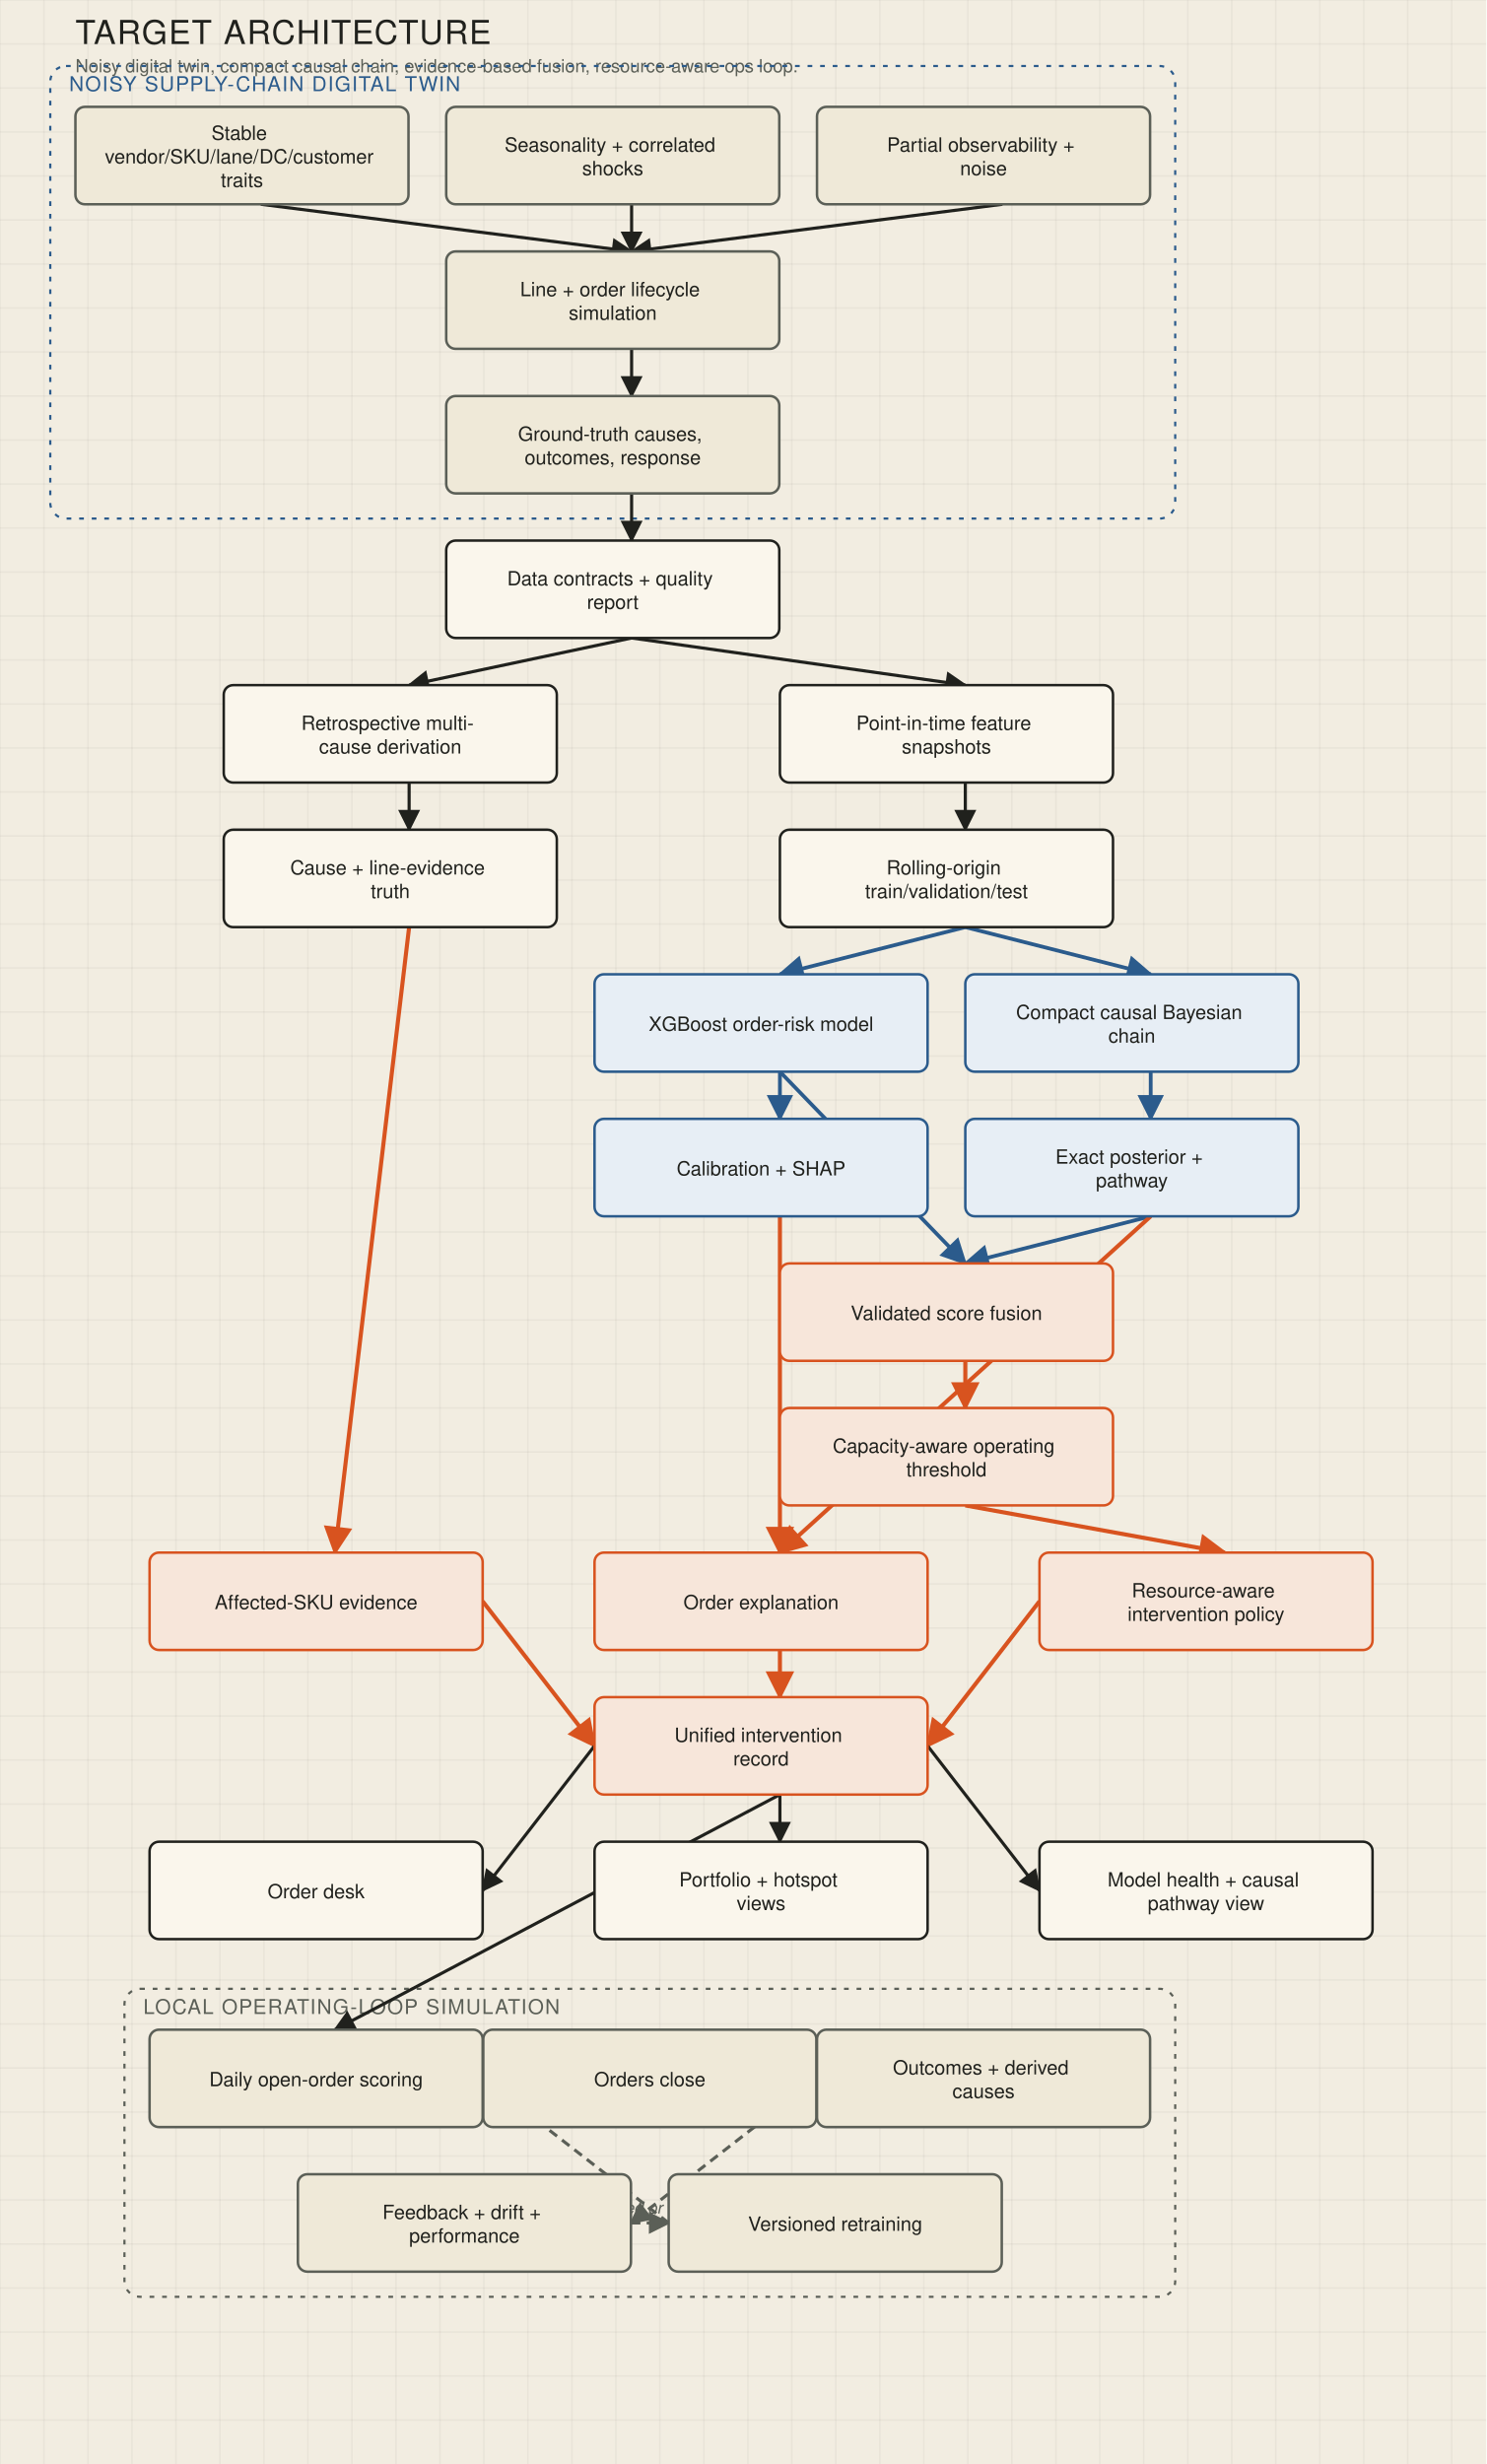
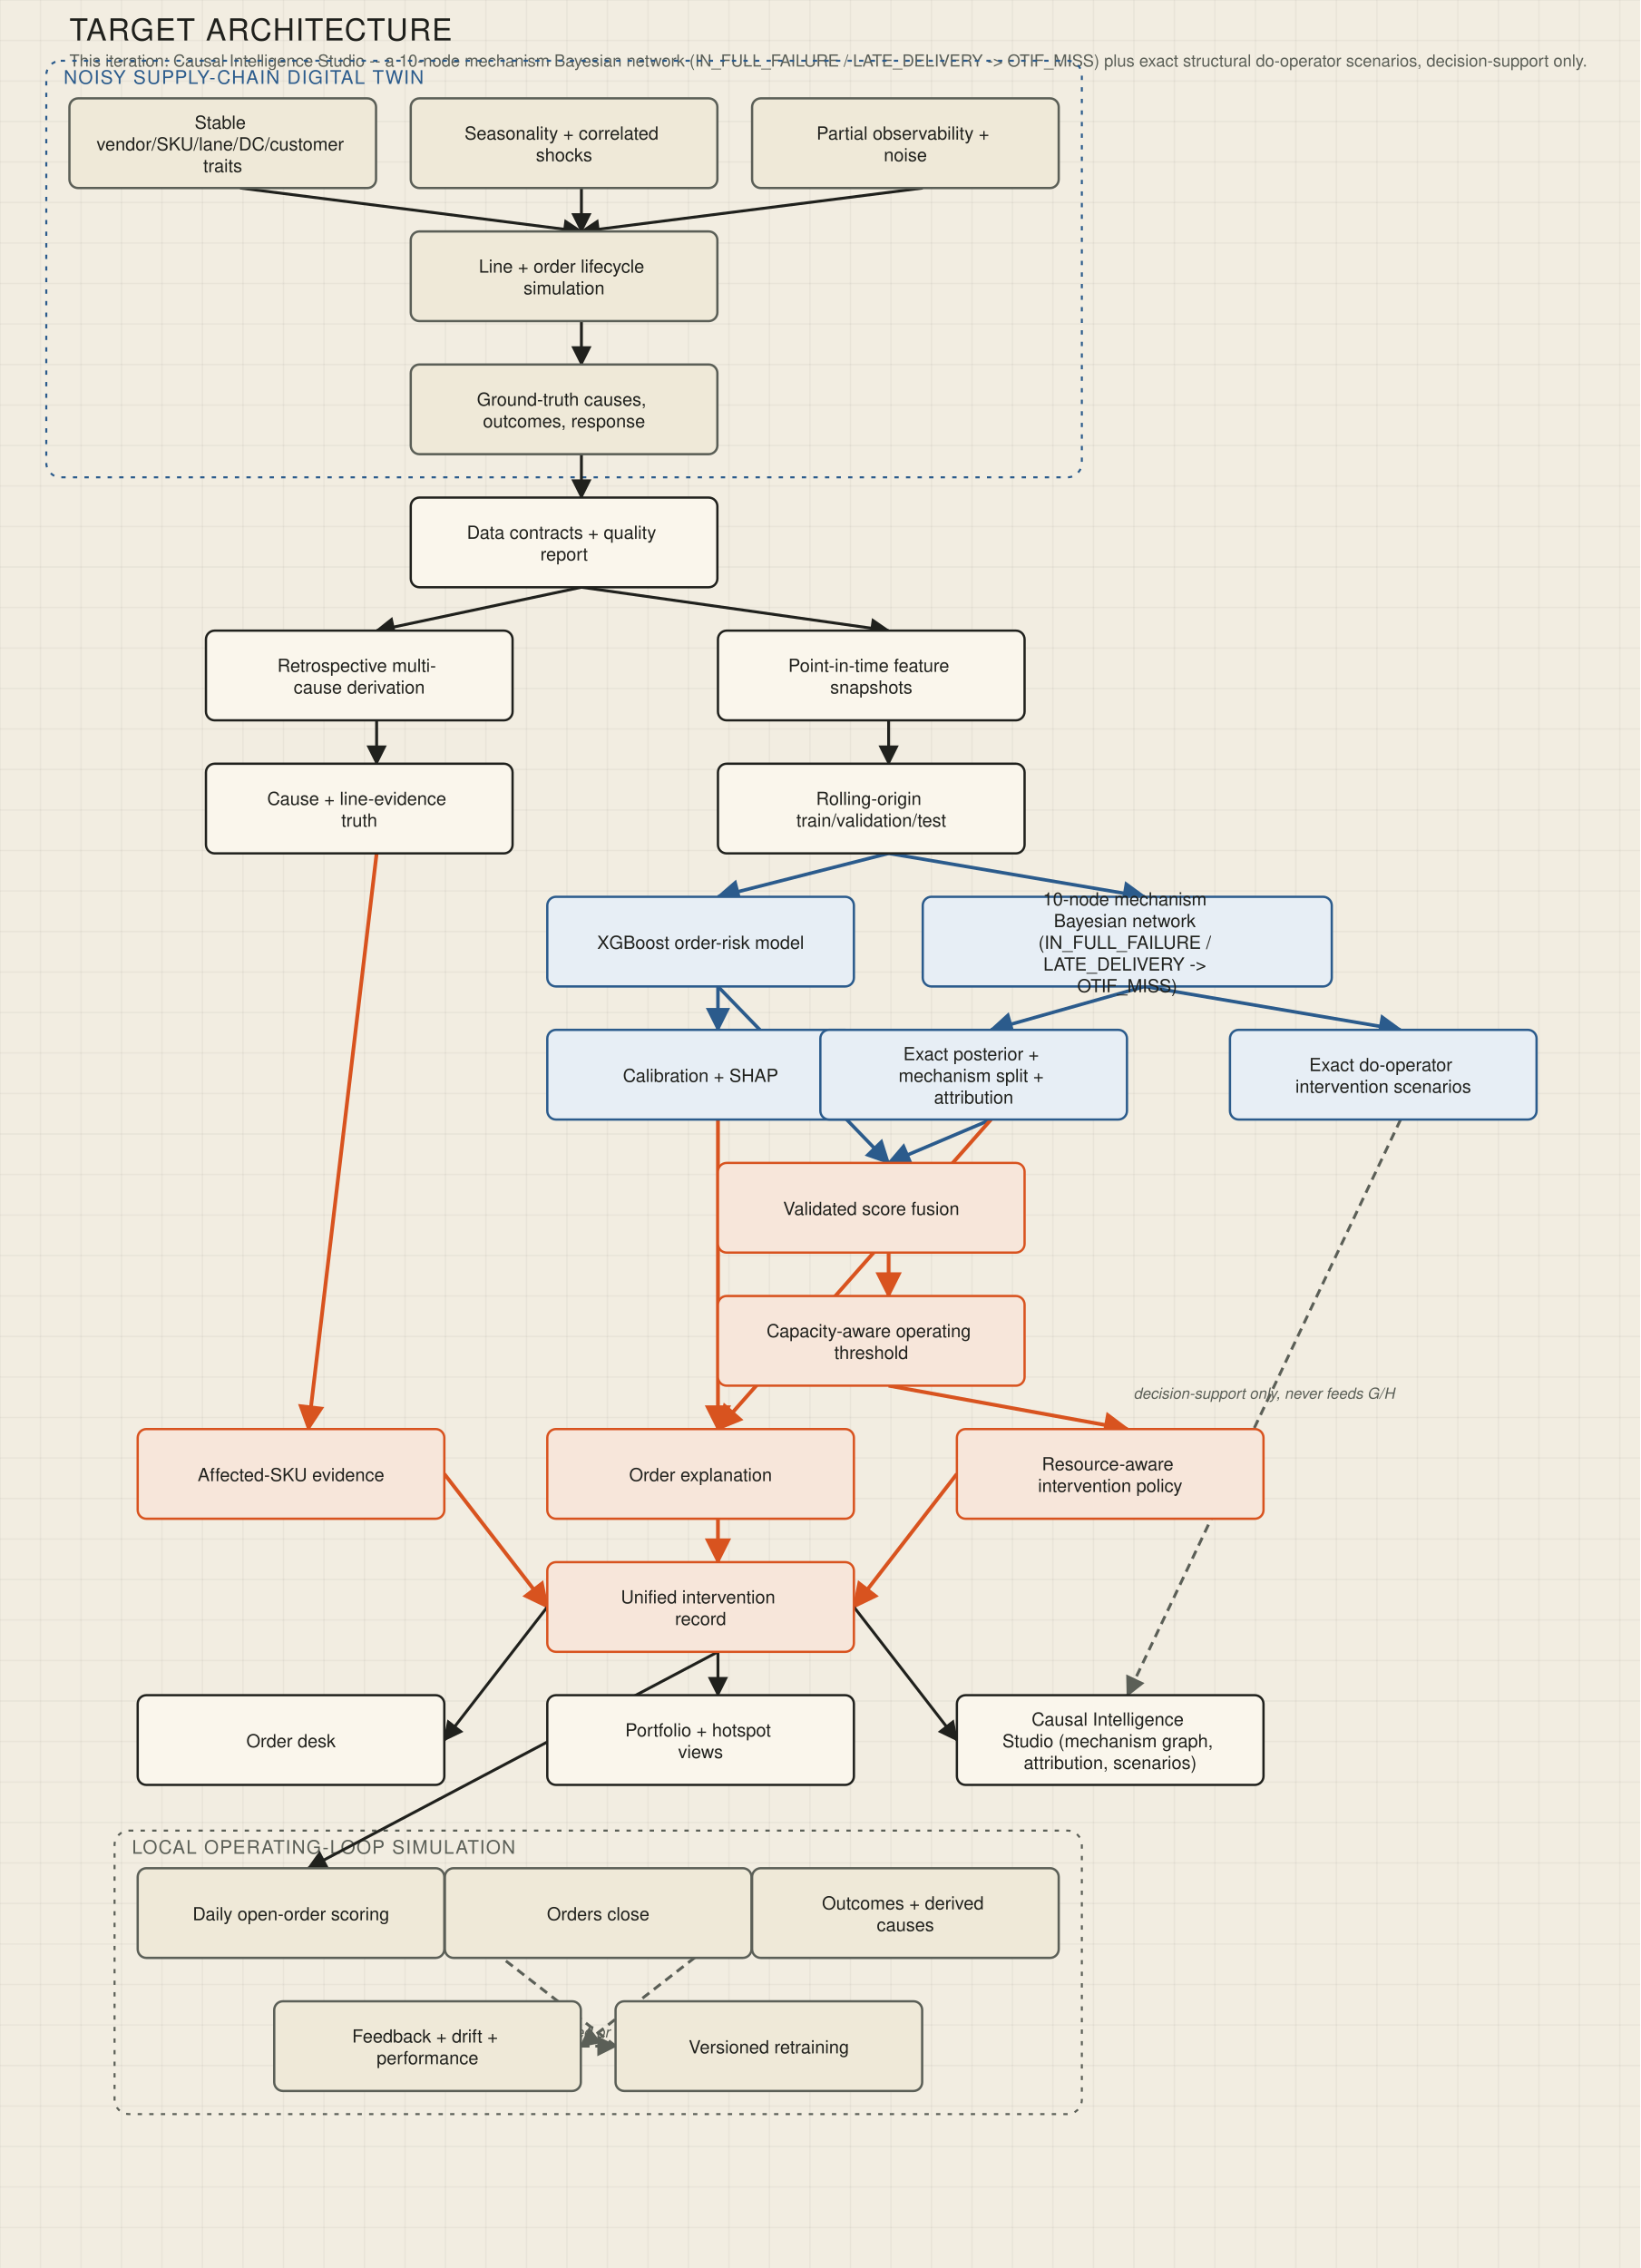
- <svg xmlns="http://www.w3.org/2000/svg" viewBox="0 0 946 1568" role="img" aria-labelledby="title desc" font-family="IBM Plex Sans, Helvetica, Arial, sans-serif">
+ <svg xmlns="http://www.w3.org/2000/svg" viewBox="0 0 1134 1568" role="img" aria-labelledby="title desc" font-family="IBM Plex Sans, Helvetica, Arial, sans-serif">
  <defs>
    <marker id="arrow-flow" viewBox="0 0 10 10" refX="9" refY="5" markerWidth="7" markerHeight="7" orient="auto-start-reverse">
      <path d="M 0 0 L 10 5 L 0 10 z" fill="#20211d" />
    </marker>
    <marker id="arrow-model" viewBox="0 0 10 10" refX="9" refY="5" markerWidth="7" markerHeight="7" orient="auto-start-reverse">
      <path d="M 0 0 L 10 5 L 0 10 z" fill="#2b5b8c" />
    </marker>
    <marker id="arrow-intervention" viewBox="0 0 10 10" refX="9" refY="5" markerWidth="7" markerHeight="7" orient="auto-start-reverse">
      <path d="M 0 0 L 10 5 L 0 10 z" fill="#d8531f" />
    </marker>
    <marker id="arrow-loop" viewBox="0 0 10 10" refX="9" refY="5" markerWidth="7" markerHeight="7" orient="auto-start-reverse">
      <path d="M 0 0 L 10 5 L 0 10 z" fill="#5b5f57" />
    </marker>
  </defs>
-   <rect x="0" y="0" width="946" height="1568" fill="#f2ede1" />
+   <rect x="0" y="0" width="1134" height="1568" fill="#f2ede1" />
  <g opacity="0.55">
    <line x1="0" y1="0" x2="0" y2="1568" stroke="#20211d14" />
    <line x1="28" y1="0" x2="28" y2="1568" stroke="#20211d14" />
    <line x1="56" y1="0" x2="56" y2="1568" stroke="#20211d14" />
    <line x1="84" y1="0" x2="84" y2="1568" stroke="#20211d14" />
    <line x1="112" y1="0" x2="112" y2="1568" stroke="#20211d14" />
    <line x1="140" y1="0" x2="140" y2="1568" stroke="#20211d14" />
    <line x1="168" y1="0" x2="168" y2="1568" stroke="#20211d14" />
    <line x1="196" y1="0" x2="196" y2="1568" stroke="#20211d14" />
    <line x1="224" y1="0" x2="224" y2="1568" stroke="#20211d14" />
    <line x1="252" y1="0" x2="252" y2="1568" stroke="#20211d14" />
    <line x1="280" y1="0" x2="280" y2="1568" stroke="#20211d14" />
    <line x1="308" y1="0" x2="308" y2="1568" stroke="#20211d14" />
    <line x1="336" y1="0" x2="336" y2="1568" stroke="#20211d14" />
    <line x1="364" y1="0" x2="364" y2="1568" stroke="#20211d14" />
    <line x1="392" y1="0" x2="392" y2="1568" stroke="#20211d14" />
    <line x1="420" y1="0" x2="420" y2="1568" stroke="#20211d14" />
    <line x1="448" y1="0" x2="448" y2="1568" stroke="#20211d14" />
    <line x1="476" y1="0" x2="476" y2="1568" stroke="#20211d14" />
    <line x1="504" y1="0" x2="504" y2="1568" stroke="#20211d14" />
    <line x1="532" y1="0" x2="532" y2="1568" stroke="#20211d14" />
    <line x1="560" y1="0" x2="560" y2="1568" stroke="#20211d14" />
    <line x1="588" y1="0" x2="588" y2="1568" stroke="#20211d14" />
    <line x1="616" y1="0" x2="616" y2="1568" stroke="#20211d14" />
    <line x1="644" y1="0" x2="644" y2="1568" stroke="#20211d14" />
    <line x1="672" y1="0" x2="672" y2="1568" stroke="#20211d14" />
    <line x1="700" y1="0" x2="700" y2="1568" stroke="#20211d14" />
    <line x1="728" y1="0" x2="728" y2="1568" stroke="#20211d14" />
    <line x1="756" y1="0" x2="756" y2="1568" stroke="#20211d14" />
    <line x1="784" y1="0" x2="784" y2="1568" stroke="#20211d14" />
    <line x1="812" y1="0" x2="812" y2="1568" stroke="#20211d14" />
    <line x1="840" y1="0" x2="840" y2="1568" stroke="#20211d14" />
    <line x1="868" y1="0" x2="868" y2="1568" stroke="#20211d14" />
    <line x1="896" y1="0" x2="896" y2="1568" stroke="#20211d14" />
    <line x1="924" y1="0" x2="924" y2="1568" stroke="#20211d14" />
-     <line x1="0" y1="0" x2="946" y2="0" stroke="#20211d14" />
-     <line x1="0" y1="28" x2="946" y2="28" stroke="#20211d14" />
-     <line x1="0" y1="56" x2="946" y2="56" stroke="#20211d14" />
-     <line x1="0" y1="84" x2="946" y2="84" stroke="#20211d14" />
-     <line x1="0" y1="112" x2="946" y2="112" stroke="#20211d14" />
-     <line x1="0" y1="140" x2="946" y2="140" stroke="#20211d14" />
-     <line x1="0" y1="168" x2="946" y2="168" stroke="#20211d14" />
-     <line x1="0" y1="196" x2="946" y2="196" stroke="#20211d14" />
-     <line x1="0" y1="224" x2="946" y2="224" stroke="#20211d14" />
-     <line x1="0" y1="252" x2="946" y2="252" stroke="#20211d14" />
-     <line x1="0" y1="280" x2="946" y2="280" stroke="#20211d14" />
-     <line x1="0" y1="308" x2="946" y2="308" stroke="#20211d14" />
-     <line x1="0" y1="336" x2="946" y2="336" stroke="#20211d14" />
-     <line x1="0" y1="364" x2="946" y2="364" stroke="#20211d14" />
-     <line x1="0" y1="392" x2="946" y2="392" stroke="#20211d14" />
-     <line x1="0" y1="420" x2="946" y2="420" stroke="#20211d14" />
-     <line x1="0" y1="448" x2="946" y2="448" stroke="#20211d14" />
-     <line x1="0" y1="476" x2="946" y2="476" stroke="#20211d14" />
-     <line x1="0" y1="504" x2="946" y2="504" stroke="#20211d14" />
-     <line x1="0" y1="532" x2="946" y2="532" stroke="#20211d14" />
-     <line x1="0" y1="560" x2="946" y2="560" stroke="#20211d14" />
-     <line x1="0" y1="588" x2="946" y2="588" stroke="#20211d14" />
-     <line x1="0" y1="616" x2="946" y2="616" stroke="#20211d14" />
-     <line x1="0" y1="644" x2="946" y2="644" stroke="#20211d14" />
-     <line x1="0" y1="672" x2="946" y2="672" stroke="#20211d14" />
-     <line x1="0" y1="700" x2="946" y2="700" stroke="#20211d14" />
-     <line x1="0" y1="728" x2="946" y2="728" stroke="#20211d14" />
-     <line x1="0" y1="756" x2="946" y2="756" stroke="#20211d14" />
-     <line x1="0" y1="784" x2="946" y2="784" stroke="#20211d14" />
-     <line x1="0" y1="812" x2="946" y2="812" stroke="#20211d14" />
-     <line x1="0" y1="840" x2="946" y2="840" stroke="#20211d14" />
-     <line x1="0" y1="868" x2="946" y2="868" stroke="#20211d14" />
-     <line x1="0" y1="896" x2="946" y2="896" stroke="#20211d14" />
-     <line x1="0" y1="924" x2="946" y2="924" stroke="#20211d14" />
-     <line x1="0" y1="952" x2="946" y2="952" stroke="#20211d14" />
-     <line x1="0" y1="980" x2="946" y2="980" stroke="#20211d14" />
-     <line x1="0" y1="1008" x2="946" y2="1008" stroke="#20211d14" />
-     <line x1="0" y1="1036" x2="946" y2="1036" stroke="#20211d14" />
-     <line x1="0" y1="1064" x2="946" y2="1064" stroke="#20211d14" />
-     <line x1="0" y1="1092" x2="946" y2="1092" stroke="#20211d14" />
-     <line x1="0" y1="1120" x2="946" y2="1120" stroke="#20211d14" />
-     <line x1="0" y1="1148" x2="946" y2="1148" stroke="#20211d14" />
-     <line x1="0" y1="1176" x2="946" y2="1176" stroke="#20211d14" />
-     <line x1="0" y1="1204" x2="946" y2="1204" stroke="#20211d14" />
-     <line x1="0" y1="1232" x2="946" y2="1232" stroke="#20211d14" />
-     <line x1="0" y1="1260" x2="946" y2="1260" stroke="#20211d14" />
-     <line x1="0" y1="1288" x2="946" y2="1288" stroke="#20211d14" />
-     <line x1="0" y1="1316" x2="946" y2="1316" stroke="#20211d14" />
-     <line x1="0" y1="1344" x2="946" y2="1344" stroke="#20211d14" />
-     <line x1="0" y1="1372" x2="946" y2="1372" stroke="#20211d14" />
-     <line x1="0" y1="1400" x2="946" y2="1400" stroke="#20211d14" />
-     <line x1="0" y1="1428" x2="946" y2="1428" stroke="#20211d14" />
-     <line x1="0" y1="1456" x2="946" y2="1456" stroke="#20211d14" />
-     <line x1="0" y1="1484" x2="946" y2="1484" stroke="#20211d14" />
-     <line x1="0" y1="1512" x2="946" y2="1512" stroke="#20211d14" />
-     <line x1="0" y1="1540" x2="946" y2="1540" stroke="#20211d14" />
+     <line x1="952" y1="0" x2="952" y2="1568" stroke="#20211d14" />
+     <line x1="980" y1="0" x2="980" y2="1568" stroke="#20211d14" />
+     <line x1="1008" y1="0" x2="1008" y2="1568" stroke="#20211d14" />
+     <line x1="1036" y1="0" x2="1036" y2="1568" stroke="#20211d14" />
+     <line x1="1064" y1="0" x2="1064" y2="1568" stroke="#20211d14" />
+     <line x1="1092" y1="0" x2="1092" y2="1568" stroke="#20211d14" />
+     <line x1="1120" y1="0" x2="1120" y2="1568" stroke="#20211d14" />
+     <line x1="0" y1="0" x2="1134" y2="0" stroke="#20211d14" />
+     <line x1="0" y1="28" x2="1134" y2="28" stroke="#20211d14" />
+     <line x1="0" y1="56" x2="1134" y2="56" stroke="#20211d14" />
+     <line x1="0" y1="84" x2="1134" y2="84" stroke="#20211d14" />
+     <line x1="0" y1="112" x2="1134" y2="112" stroke="#20211d14" />
+     <line x1="0" y1="140" x2="1134" y2="140" stroke="#20211d14" />
+     <line x1="0" y1="168" x2="1134" y2="168" stroke="#20211d14" />
+     <line x1="0" y1="196" x2="1134" y2="196" stroke="#20211d14" />
+     <line x1="0" y1="224" x2="1134" y2="224" stroke="#20211d14" />
+     <line x1="0" y1="252" x2="1134" y2="252" stroke="#20211d14" />
+     <line x1="0" y1="280" x2="1134" y2="280" stroke="#20211d14" />
+     <line x1="0" y1="308" x2="1134" y2="308" stroke="#20211d14" />
+     <line x1="0" y1="336" x2="1134" y2="336" stroke="#20211d14" />
+     <line x1="0" y1="364" x2="1134" y2="364" stroke="#20211d14" />
+     <line x1="0" y1="392" x2="1134" y2="392" stroke="#20211d14" />
+     <line x1="0" y1="420" x2="1134" y2="420" stroke="#20211d14" />
+     <line x1="0" y1="448" x2="1134" y2="448" stroke="#20211d14" />
+     <line x1="0" y1="476" x2="1134" y2="476" stroke="#20211d14" />
+     <line x1="0" y1="504" x2="1134" y2="504" stroke="#20211d14" />
+     <line x1="0" y1="532" x2="1134" y2="532" stroke="#20211d14" />
+     <line x1="0" y1="560" x2="1134" y2="560" stroke="#20211d14" />
+     <line x1="0" y1="588" x2="1134" y2="588" stroke="#20211d14" />
+     <line x1="0" y1="616" x2="1134" y2="616" stroke="#20211d14" />
+     <line x1="0" y1="644" x2="1134" y2="644" stroke="#20211d14" />
+     <line x1="0" y1="672" x2="1134" y2="672" stroke="#20211d14" />
+     <line x1="0" y1="700" x2="1134" y2="700" stroke="#20211d14" />
+     <line x1="0" y1="728" x2="1134" y2="728" stroke="#20211d14" />
+     <line x1="0" y1="756" x2="1134" y2="756" stroke="#20211d14" />
+     <line x1="0" y1="784" x2="1134" y2="784" stroke="#20211d14" />
+     <line x1="0" y1="812" x2="1134" y2="812" stroke="#20211d14" />
+     <line x1="0" y1="840" x2="1134" y2="840" stroke="#20211d14" />
+     <line x1="0" y1="868" x2="1134" y2="868" stroke="#20211d14" />
+     <line x1="0" y1="896" x2="1134" y2="896" stroke="#20211d14" />
+     <line x1="0" y1="924" x2="1134" y2="924" stroke="#20211d14" />
+     <line x1="0" y1="952" x2="1134" y2="952" stroke="#20211d14" />
+     <line x1="0" y1="980" x2="1134" y2="980" stroke="#20211d14" />
+     <line x1="0" y1="1008" x2="1134" y2="1008" stroke="#20211d14" />
+     <line x1="0" y1="1036" x2="1134" y2="1036" stroke="#20211d14" />
+     <line x1="0" y1="1064" x2="1134" y2="1064" stroke="#20211d14" />
+     <line x1="0" y1="1092" x2="1134" y2="1092" stroke="#20211d14" />
+     <line x1="0" y1="1120" x2="1134" y2="1120" stroke="#20211d14" />
+     <line x1="0" y1="1148" x2="1134" y2="1148" stroke="#20211d14" />
+     <line x1="0" y1="1176" x2="1134" y2="1176" stroke="#20211d14" />
+     <line x1="0" y1="1204" x2="1134" y2="1204" stroke="#20211d14" />
+     <line x1="0" y1="1232" x2="1134" y2="1232" stroke="#20211d14" />
+     <line x1="0" y1="1260" x2="1134" y2="1260" stroke="#20211d14" />
+     <line x1="0" y1="1288" x2="1134" y2="1288" stroke="#20211d14" />
+     <line x1="0" y1="1316" x2="1134" y2="1316" stroke="#20211d14" />
+     <line x1="0" y1="1344" x2="1134" y2="1344" stroke="#20211d14" />
+     <line x1="0" y1="1372" x2="1134" y2="1372" stroke="#20211d14" />
+     <line x1="0" y1="1400" x2="1134" y2="1400" stroke="#20211d14" />
+     <line x1="0" y1="1428" x2="1134" y2="1428" stroke="#20211d14" />
+     <line x1="0" y1="1456" x2="1134" y2="1456" stroke="#20211d14" />
+     <line x1="0" y1="1484" x2="1134" y2="1484" stroke="#20211d14" />
+     <line x1="0" y1="1512" x2="1134" y2="1512" stroke="#20211d14" />
+     <line x1="0" y1="1540" x2="1134" y2="1540" stroke="#20211d14" />
  </g>
  <text x="48" y="28" font-family="Barlow Condensed, Helvetica, Arial, sans-serif" font-size="21" letter-spacing="0.04em" fill="#20211d">TARGET ARCHITECTURE</text>
-   <text x="48" y="46" font-size="11.5" fill="#5b5f57">Noisy digital twin, compact causal chain, evidence-based fusion, resource-aware ops loop.</text>
+   <text x="48" y="46" font-size="11.5" fill="#5b5f57">This iteration: Causal Intelligence Studio -- a 10-node mechanism Bayesian network (IN_FULL_FAILURE / LATE_DELIVERY -&gt; OTIF_MISS) plus exact structural do-operator scenarios, decision-support only.</text>
  <g transform="translate(0, 20)">
    <g class="band">
      <rect x="32.0" y="22.0" width="716.0" height="288.0" rx="10" fill="none" stroke="#2b5b8c" stroke-width="1.4" stroke-dasharray="3,5" />
      <text x="44.0" y="38.0" font-family="Barlow Condensed, Helvetica, Arial, sans-serif" font-size="13" letter-spacing="0.06em" fill="#2b5b8c">NOISY SUPPLY-CHAIN DIGITAL TWIN</text>
    </g>
    <g class="band">
      <rect x="79.2" y="1245.6" width="668.8" height="196.0" rx="10" fill="none" stroke="#5b5f57" stroke-width="1.4" stroke-dasharray="3,5" />
      <text x="91.2" y="1261.6" font-family="Barlow Condensed, Helvetica, Arial, sans-serif" font-size="13" letter-spacing="0.06em" fill="#5b5f57">LOCAL OPERATING-LOOP SIMULATION</text>
    </g>
    <path d="M 166.0 110.0 L 402.0 140.0" stroke="#20211d" stroke-width="2" fill="none" marker-end="url(#arrow-flow)" />
    <path d="M 402.0 110.0 L 402.0 140.0" stroke="#20211d" stroke-width="2" fill="none" marker-end="url(#arrow-flow)" />
    <path d="M 638.0 110.0 L 402.0 140.0" stroke="#20211d" stroke-width="2" fill="none" marker-end="url(#arrow-flow)" />
    <path d="M 402.0 202.0 L 402.0 232.0" stroke="#20211d" stroke-width="2" fill="none" marker-end="url(#arrow-flow)" />
    <path d="M 402.0 294.0 L 402.0 324.0" stroke="#20211d" stroke-width="2" fill="none" marker-end="url(#arrow-flow)" />
    <path d="M 402.0 386.0 L 260.4 416.0" stroke="#20211d" stroke-width="2" fill="none" marker-end="url(#arrow-flow)" />
    <path d="M 402.0 386.0 L 614.4 416.0" stroke="#20211d" stroke-width="2" fill="none" marker-end="url(#arrow-flow)" />
    <path d="M 260.4 478.0 L 260.4 508.0" stroke="#20211d" stroke-width="2" fill="none" marker-end="url(#arrow-flow)" />
    <path d="M 614.4 478.0 L 614.4 508.0" stroke="#20211d" stroke-width="2" fill="none" marker-end="url(#arrow-flow)" />
    <path d="M 614.4 570.0 L 496.4 600.0" stroke="#2b5b8c" stroke-width="2.4" fill="none" marker-end="url(#arrow-model)" />
    <path d="M 496.4 662.0 L 496.4 692.0" stroke="#2b5b8c" stroke-width="2.4" fill="none" marker-end="url(#arrow-model)" />
-     <path d="M 614.4 570.0 L 732.4 600.0" stroke="#2b5b8c" stroke-width="2.4" fill="none" marker-end="url(#arrow-model)" />
-     <path d="M 732.4 662.0 L 732.4 692.0" stroke="#2b5b8c" stroke-width="2.4" fill="none" marker-end="url(#arrow-model)" />
+     <path d="M 614.4 570.0 L 791.4 600.0" stroke="#2b5b8c" stroke-width="2.4" fill="none" marker-end="url(#arrow-model)" />
+     <path d="M 791.4 662.0 L 685.2 692.0" stroke="#2b5b8c" stroke-width="2.4" fill="none" marker-end="url(#arrow-model)" />
+     <path d="M 791.4 662.0 L 968.4 692.0" stroke="#2b5b8c" stroke-width="2.4" fill="none" marker-end="url(#arrow-model)" />
    <path d="M 496.4 662.0 L 614.4 784.0" stroke="#2b5b8c" stroke-width="2.4" fill="none" marker-end="url(#arrow-model)" />
-     <path d="M 732.4 754.0 L 614.4 784.0" stroke="#2b5b8c" stroke-width="2.4" fill="none" marker-end="url(#arrow-model)" />
+     <path d="M 685.2 754.0 L 614.4 784.0" stroke="#2b5b8c" stroke-width="2.4" fill="none" marker-end="url(#arrow-model)" />
    <path d="M 614.4 846.0 L 614.4 876.0" stroke="#d8531f" stroke-width="2.6" fill="none" marker-end="url(#arrow-intervention)" />
    <path d="M 260.4 570.0 L 213.2 968.0" stroke="#d8531f" stroke-width="2.6" fill="none" marker-end="url(#arrow-intervention)" />
    <path d="M 496.4 754.0 L 496.4 968.0" stroke="#d8531f" stroke-width="2.6" fill="none" marker-end="url(#arrow-intervention)" />
-     <path d="M 732.4 754.0 L 496.4 968.0" stroke="#d8531f" stroke-width="2.6" fill="none" marker-end="url(#arrow-intervention)" />
+     <path d="M 685.2 754.0 L 496.4 968.0" stroke="#d8531f" stroke-width="2.6" fill="none" marker-end="url(#arrow-intervention)" />
    <path d="M 614.4 938.0 L 779.6 968.0" stroke="#d8531f" stroke-width="2.6" fill="none" marker-end="url(#arrow-intervention)" />
    <path d="M 307.2 999.0 L 378.4 1091.0" stroke="#d8531f" stroke-width="2.6" fill="none" marker-end="url(#arrow-intervention)" />
    <path d="M 496.4 1030.0 L 496.4 1060.0" stroke="#d8531f" stroke-width="2.6" fill="none" marker-end="url(#arrow-intervention)" />
    <path d="M 661.6 999.0 L 590.4 1091.0" stroke="#d8531f" stroke-width="2.6" fill="none" marker-end="url(#arrow-intervention)" />
    <path d="M 378.4 1091.0 L 307.2 1183.0" stroke="#20211d" stroke-width="2" fill="none" marker-end="url(#arrow-flow)" />
    <path d="M 496.4 1122.0 L 496.4 1152.0" stroke="#20211d" stroke-width="2" fill="none" marker-end="url(#arrow-flow)" />
    <path d="M 590.4 1091.0 L 661.6 1183.0" stroke="#20211d" stroke-width="2" fill="none" marker-end="url(#arrow-flow)" />
+     <path d="M 968.4 754.0 L 779.6 1152.0" stroke="#5b5f57" stroke-width="2" fill="none" marker-end="url(#arrow-loop)" stroke-dasharray="6,4" />
+     <text x="874.0" y="947.0" text-anchor="middle" font-family="IBM Plex Sans, Helvetica, Arial, sans-serif" font-size="10.5" font-style="italic" fill="#5b5f57">decision-support only, never feeds G/H</text>
    <path d="M 496.4 1122.0 L 213.2 1271.6" stroke="#20211d" stroke-width="2" fill="none" marker-end="url(#arrow-flow)" />
    <path d="M 307.2 1302.6 L 307.6 1302.6" stroke="#5b5f57" stroke-width="2" fill="none" marker-end="url(#arrow-loop)" stroke-dasharray="6,4" />
    <path d="M 519.6 1302.6 L 520.0 1302.6" stroke="#5b5f57" stroke-width="2" fill="none" marker-end="url(#arrow-loop)" stroke-dasharray="6,4" />
    <path d="M 520.0 1302.6 L 401.6 1394.6" stroke="#5b5f57" stroke-width="2" fill="none" marker-end="url(#arrow-loop)" stroke-dasharray="6,4" />
    <path d="M 401.6 1394.6 L 425.6 1394.6" stroke="#5b5f57" stroke-width="2" fill="none" marker-end="url(#arrow-loop)" stroke-dasharray="6,4" />
    <text x="413.6" y="1388.6" text-anchor="middle" font-family="IBM Plex Sans, Helvetica, Arial, sans-serif" font-size="10.5" font-style="italic" fill="#5b5f57">scheduled or triggered</text>
    <path d="M 425.6 1394.6 L 307.2 1302.6" stroke="#5b5f57" stroke-width="2" fill="none" marker-end="url(#arrow-loop)" stroke-dasharray="6,4" />
    <g class="node node-loop">
      <rect x="48.0" y="48.0" width="212.0" height="62.0" rx="6" fill="#efe9d8" stroke="#5b5f57" stroke-width="1.6" />
      <text text-anchor="middle" font-family="IBM Plex Sans, Helvetica, Arial, sans-serif" font-size="12.5" fill="#20211d">
        <tspan x="154.0" y="69.0">Stable</tspan>
        <tspan x="154.0" y="84.0">vendor/SKU/lane/DC/customer</tspan>
        <tspan x="154.0" y="99.0">traits</tspan>
      </text>
    </g>
    <g class="node node-loop">
      <rect x="284.0" y="48.0" width="212.0" height="62.0" rx="6" fill="#efe9d8" stroke="#5b5f57" stroke-width="1.6" />
      <text text-anchor="middle" font-family="IBM Plex Sans, Helvetica, Arial, sans-serif" font-size="12.5" fill="#20211d">
        <tspan x="390.0" y="76.5">Seasonality + correlated</tspan>
        <tspan x="390.0" y="91.5">shocks</tspan>
      </text>
    </g>
    <g class="node node-loop">
      <rect x="520.0" y="48.0" width="212.0" height="62.0" rx="6" fill="#efe9d8" stroke="#5b5f57" stroke-width="1.6" />
      <text text-anchor="middle" font-family="IBM Plex Sans, Helvetica, Arial, sans-serif" font-size="12.5" fill="#20211d">
        <tspan x="626.0" y="76.5">Partial observability +</tspan>
        <tspan x="626.0" y="91.5">noise</tspan>
      </text>
    </g>
    <g class="node node-loop">
      <rect x="284.0" y="140.0" width="212.0" height="62.0" rx="6" fill="#efe9d8" stroke="#5b5f57" stroke-width="1.6" />
      <text text-anchor="middle" font-family="IBM Plex Sans, Helvetica, Arial, sans-serif" font-size="12.5" fill="#20211d">
        <tspan x="390.0" y="168.5">Line + order lifecycle</tspan>
        <tspan x="390.0" y="183.5">simulation</tspan>
      </text>
    </g>
    <g class="node node-loop">
      <rect x="284.0" y="232.0" width="212.0" height="62.0" rx="6" fill="#efe9d8" stroke="#5b5f57" stroke-width="1.6" />
      <text text-anchor="middle" font-family="IBM Plex Sans, Helvetica, Arial, sans-serif" font-size="12.5" fill="#20211d">
        <tspan x="390.0" y="260.5">Ground-truth causes,</tspan>
        <tspan x="390.0" y="275.5">outcomes, response</tspan>
      </text>
    </g>
    <g class="node node-data">
      <rect x="284.0" y="324.0" width="212.0" height="62.0" rx="6" fill="#faf6ec" stroke="#20211d" stroke-width="1.6" />
      <text text-anchor="middle" font-family="IBM Plex Sans, Helvetica, Arial, sans-serif" font-size="12.5" fill="#20211d">
        <tspan x="390.0" y="352.5">Data contracts + quality</tspan>
        <tspan x="390.0" y="367.5">report</tspan>
      </text>
    </g>
    <g class="node node-data">
      <rect x="142.4" y="416.0" width="212.0" height="62.0" rx="6" fill="#faf6ec" stroke="#20211d" stroke-width="1.6" />
      <text text-anchor="middle" font-family="IBM Plex Sans, Helvetica, Arial, sans-serif" font-size="12.5" fill="#20211d">
        <tspan x="248.4" y="444.5">Retrospective multi-</tspan>
        <tspan x="248.4" y="459.5">cause derivation</tspan>
      </text>
    </g>
    <g class="node node-data">
      <rect x="496.4" y="416.0" width="212.0" height="62.0" rx="6" fill="#faf6ec" stroke="#20211d" stroke-width="1.6" />
      <text text-anchor="middle" font-family="IBM Plex Sans, Helvetica, Arial, sans-serif" font-size="12.5" fill="#20211d">
        <tspan x="602.4" y="444.5">Point-in-time feature</tspan>
        <tspan x="602.4" y="459.5">snapshots</tspan>
      </text>
    </g>
    <g class="node node-data">
      <rect x="142.4" y="508.0" width="212.0" height="62.0" rx="6" fill="#faf6ec" stroke="#20211d" stroke-width="1.6" />
      <text text-anchor="middle" font-family="IBM Plex Sans, Helvetica, Arial, sans-serif" font-size="12.5" fill="#20211d">
        <tspan x="248.4" y="536.5">Cause + line-evidence</tspan>
        <tspan x="248.4" y="551.5">truth</tspan>
      </text>
    </g>
    <g class="node node-data">
      <rect x="496.4" y="508.0" width="212.0" height="62.0" rx="6" fill="#faf6ec" stroke="#20211d" stroke-width="1.6" />
      <text text-anchor="middle" font-family="IBM Plex Sans, Helvetica, Arial, sans-serif" font-size="12.5" fill="#20211d">
        <tspan x="602.4" y="536.5">Rolling-origin</tspan>
        <tspan x="602.4" y="551.5">train/validation/test</tspan>
      </text>
    </g>
    <g class="node node-model">
      <rect x="378.4" y="600.0" width="212.0" height="62.0" rx="6" fill="#e7eef5" stroke="#2b5b8c" stroke-width="1.6" />
      <text text-anchor="middle" font-family="IBM Plex Sans, Helvetica, Arial, sans-serif" font-size="12.5" fill="#20211d">
        <tspan x="484.4" y="636.0">XGBoost order-risk model</tspan>
      </text>
    </g>
    <g class="node node-model">
-       <rect x="614.4" y="600.0" width="212.0" height="62.0" rx="6" fill="#e7eef5" stroke="#2b5b8c" stroke-width="1.6" />
-       <text text-anchor="middle" font-family="IBM Plex Sans, Helvetica, Arial, sans-serif" font-size="12.5" fill="#20211d">
-         <tspan x="720.4" y="628.5">Compact causal Bayesian</tspan>
-         <tspan x="720.4" y="643.5">chain</tspan>
+       <rect x="638.0" y="600.0" width="282.8" height="62.0" rx="6" fill="#e7eef5" stroke="#2b5b8c" stroke-width="1.6" />
+       <text text-anchor="middle" font-family="IBM Plex Sans, Helvetica, Arial, sans-serif" font-size="12.5" fill="#20211d">
+         <tspan x="779.4" y="606.0">10-node mechanism</tspan>
+         <tspan x="779.4" y="621.0">Bayesian network</tspan>
+         <tspan x="779.4" y="636.0">(IN_FULL_FAILURE /</tspan>
+         <tspan x="779.4" y="651.0">LATE_DELIVERY -&gt;</tspan>
+         <tspan x="779.4" y="666.0">OTIF_MISS)</tspan>
      </text>
    </g>
    <g class="node node-model">
      <rect x="378.4" y="692.0" width="212.0" height="62.0" rx="6" fill="#e7eef5" stroke="#2b5b8c" stroke-width="1.6" />
      <text text-anchor="middle" font-family="IBM Plex Sans, Helvetica, Arial, sans-serif" font-size="12.5" fill="#20211d">
        <tspan x="484.4" y="728.0">Calibration + SHAP</tspan>
      </text>
    </g>
    <g class="node node-model">
-       <rect x="614.4" y="692.0" width="212.0" height="62.0" rx="6" fill="#e7eef5" stroke="#2b5b8c" stroke-width="1.6" />
-       <text text-anchor="middle" font-family="IBM Plex Sans, Helvetica, Arial, sans-serif" font-size="12.5" fill="#20211d">
-         <tspan x="720.4" y="720.5">Exact posterior +</tspan>
-         <tspan x="720.4" y="735.5">pathway</tspan>
+       <rect x="567.2" y="692.0" width="212.0" height="62.0" rx="6" fill="#e7eef5" stroke="#2b5b8c" stroke-width="1.6" />
+       <text text-anchor="middle" font-family="IBM Plex Sans, Helvetica, Arial, sans-serif" font-size="12.5" fill="#20211d">
+         <tspan x="673.2" y="713.0">Exact posterior +</tspan>
+         <tspan x="673.2" y="728.0">mechanism split +</tspan>
+         <tspan x="673.2" y="743.0">attribution</tspan>
+       </text>
+     </g>
+     <g class="node node-model">
+       <rect x="850.4" y="692.0" width="212.0" height="62.0" rx="6" fill="#e7eef5" stroke="#2b5b8c" stroke-width="1.6" />
+       <text text-anchor="middle" font-family="IBM Plex Sans, Helvetica, Arial, sans-serif" font-size="12.5" fill="#20211d">
+         <tspan x="956.4" y="720.5">Exact do-operator</tspan>
+         <tspan x="956.4" y="735.5">intervention scenarios</tspan>
      </text>
    </g>
    <g class="node node-decision">
      <rect x="496.4" y="784.0" width="212.0" height="62.0" rx="6" fill="#f7e6da" stroke="#d8531f" stroke-width="1.6" />
      <text text-anchor="middle" font-family="IBM Plex Sans, Helvetica, Arial, sans-serif" font-size="12.5" fill="#20211d">
        <tspan x="602.4" y="820.0">Validated score fusion</tspan>
      </text>
    </g>
    <g class="node node-decision">
      <rect x="496.4" y="876.0" width="212.0" height="62.0" rx="6" fill="#f7e6da" stroke="#d8531f" stroke-width="1.6" />
      <text text-anchor="middle" font-family="IBM Plex Sans, Helvetica, Arial, sans-serif" font-size="12.5" fill="#20211d">
        <tspan x="602.4" y="904.5">Capacity-aware operating</tspan>
        <tspan x="602.4" y="919.5">threshold</tspan>
      </text>
    </g>
    <g class="node node-decision">
      <rect x="95.2" y="968.0" width="212.0" height="62.0" rx="6" fill="#f7e6da" stroke="#d8531f" stroke-width="1.6" />
      <text text-anchor="middle" font-family="IBM Plex Sans, Helvetica, Arial, sans-serif" font-size="12.5" fill="#20211d">
        <tspan x="201.2" y="1004.0">Affected-SKU evidence</tspan>
      </text>
    </g>
    <g class="node node-decision">
      <rect x="378.4" y="968.0" width="212.0" height="62.0" rx="6" fill="#f7e6da" stroke="#d8531f" stroke-width="1.6" />
      <text text-anchor="middle" font-family="IBM Plex Sans, Helvetica, Arial, sans-serif" font-size="12.5" fill="#20211d">
        <tspan x="484.4" y="1004.0">Order explanation</tspan>
      </text>
    </g>
    <g class="node node-decision">
      <rect x="661.6" y="968.0" width="212.0" height="62.0" rx="6" fill="#f7e6da" stroke="#d8531f" stroke-width="1.6" />
      <text text-anchor="middle" font-family="IBM Plex Sans, Helvetica, Arial, sans-serif" font-size="12.5" fill="#20211d">
        <tspan x="767.6" y="996.5">Resource-aware</tspan>
        <tspan x="767.6" y="1011.5">intervention policy</tspan>
      </text>
    </g>
    <g class="node node-decision">
      <rect x="378.4" y="1060.0" width="212.0" height="62.0" rx="6" fill="#f7e6da" stroke="#d8531f" stroke-width="1.6" />
      <text text-anchor="middle" font-family="IBM Plex Sans, Helvetica, Arial, sans-serif" font-size="12.5" fill="#20211d">
        <tspan x="484.4" y="1088.5">Unified intervention</tspan>
        <tspan x="484.4" y="1103.5">record</tspan>
      </text>
    </g>
    <g class="node node-product">
      <rect x="95.2" y="1152.0" width="212.0" height="62.0" rx="6" fill="#faf6ec" stroke="#20211d" stroke-width="1.6" />
      <text text-anchor="middle" font-family="IBM Plex Sans, Helvetica, Arial, sans-serif" font-size="12.5" fill="#20211d">
        <tspan x="201.2" y="1188.0">Order desk</tspan>
      </text>
    </g>
    <g class="node node-product">
      <rect x="378.4" y="1152.0" width="212.0" height="62.0" rx="6" fill="#faf6ec" stroke="#20211d" stroke-width="1.6" />
      <text text-anchor="middle" font-family="IBM Plex Sans, Helvetica, Arial, sans-serif" font-size="12.5" fill="#20211d">
        <tspan x="484.4" y="1180.5">Portfolio + hotspot</tspan>
        <tspan x="484.4" y="1195.5">views</tspan>
      </text>
    </g>
    <g class="node node-product">
      <rect x="661.6" y="1152.0" width="212.0" height="62.0" rx="6" fill="#faf6ec" stroke="#20211d" stroke-width="1.6" />
      <text text-anchor="middle" font-family="IBM Plex Sans, Helvetica, Arial, sans-serif" font-size="12.5" fill="#20211d">
-         <tspan x="767.6" y="1180.5">Model health + causal</tspan>
-         <tspan x="767.6" y="1195.5">pathway view</tspan>
+         <tspan x="767.6" y="1173.0">Causal Intelligence</tspan>
+         <tspan x="767.6" y="1188.0">Studio (mechanism graph,</tspan>
+         <tspan x="767.6" y="1203.0">attribution, scenarios)</tspan>
      </text>
    </g>
    <g class="node node-loop">
      <rect x="95.2" y="1271.6" width="212.0" height="62.0" rx="6" fill="#efe9d8" stroke="#5b5f57" stroke-width="1.6" />
      <text text-anchor="middle" font-family="IBM Plex Sans, Helvetica, Arial, sans-serif" font-size="12.5" fill="#20211d">
        <tspan x="201.2" y="1307.6">Daily open-order scoring</tspan>
      </text>
    </g>
    <g class="node node-loop">
      <rect x="307.6" y="1271.6" width="212.0" height="62.0" rx="6" fill="#efe9d8" stroke="#5b5f57" stroke-width="1.6" />
      <text text-anchor="middle" font-family="IBM Plex Sans, Helvetica, Arial, sans-serif" font-size="12.5" fill="#20211d">
        <tspan x="413.6" y="1307.6">Orders close</tspan>
      </text>
    </g>
    <g class="node node-loop">
      <rect x="520.0" y="1271.6" width="212.0" height="62.0" rx="6" fill="#efe9d8" stroke="#5b5f57" stroke-width="1.6" />
      <text text-anchor="middle" font-family="IBM Plex Sans, Helvetica, Arial, sans-serif" font-size="12.5" fill="#20211d">
        <tspan x="626.0" y="1300.1">Outcomes + derived</tspan>
        <tspan x="626.0" y="1315.1">causes</tspan>
      </text>
    </g>
    <g class="node node-loop">
      <rect x="189.6" y="1363.6" width="212.0" height="62.0" rx="6" fill="#efe9d8" stroke="#5b5f57" stroke-width="1.6" />
      <text text-anchor="middle" font-family="IBM Plex Sans, Helvetica, Arial, sans-serif" font-size="12.5" fill="#20211d">
        <tspan x="295.6" y="1392.1">Feedback + drift +</tspan>
        <tspan x="295.6" y="1407.1">performance</tspan>
      </text>
    </g>
    <g class="node node-loop">
      <rect x="425.6" y="1363.6" width="212.0" height="62.0" rx="6" fill="#efe9d8" stroke="#5b5f57" stroke-width="1.6" />
      <text text-anchor="middle" font-family="IBM Plex Sans, Helvetica, Arial, sans-serif" font-size="12.5" fill="#20211d">
        <tspan x="531.6" y="1399.6">Versioned retraining</tspan>
      </text>
    </g>
  </g>
</svg>
